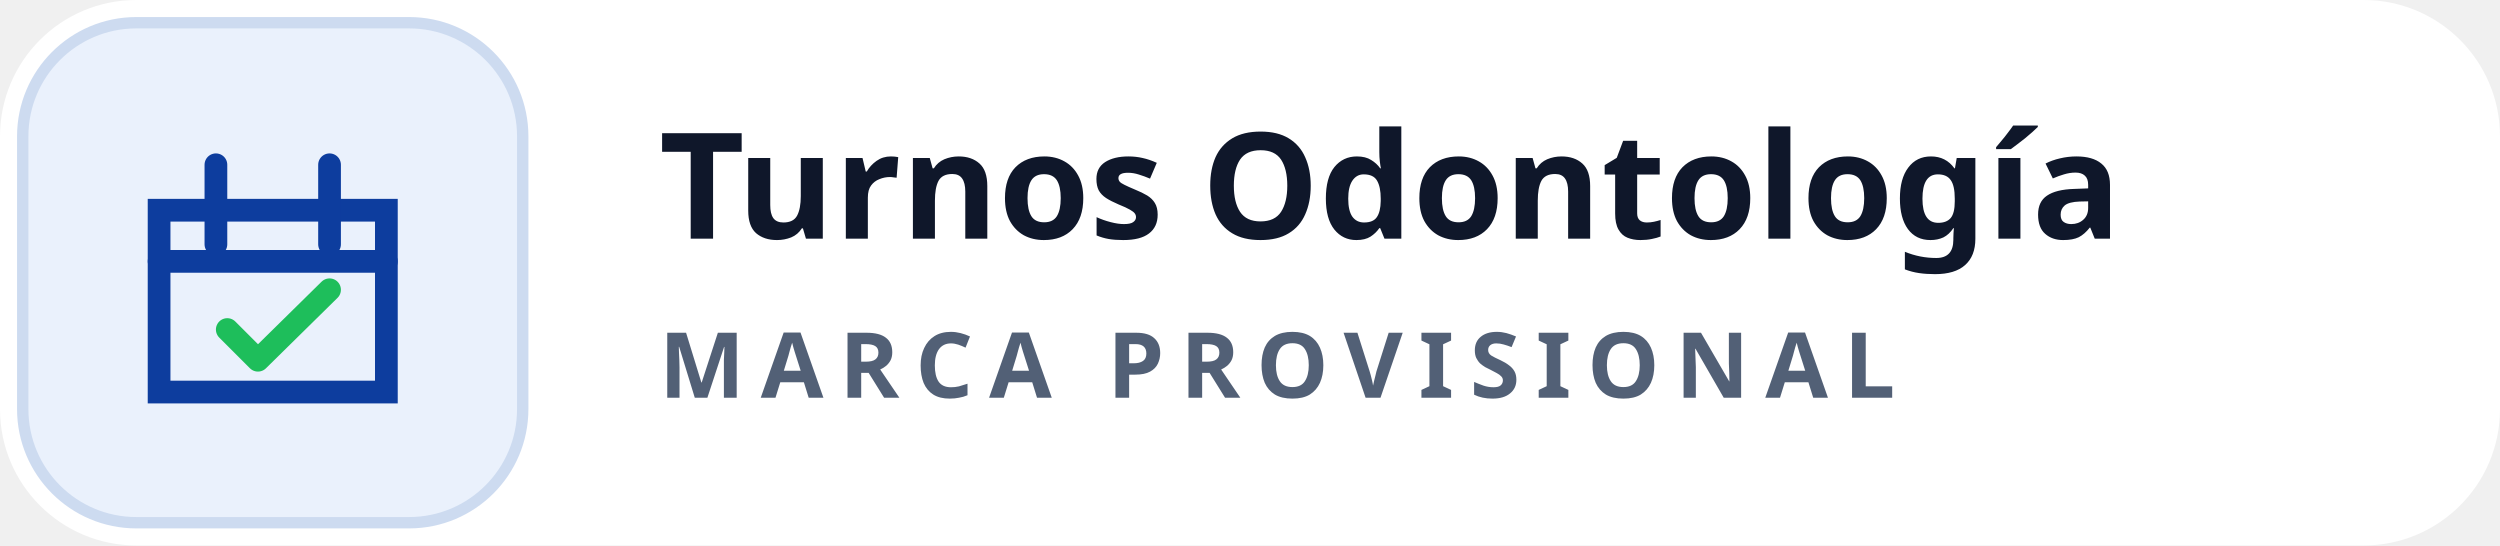
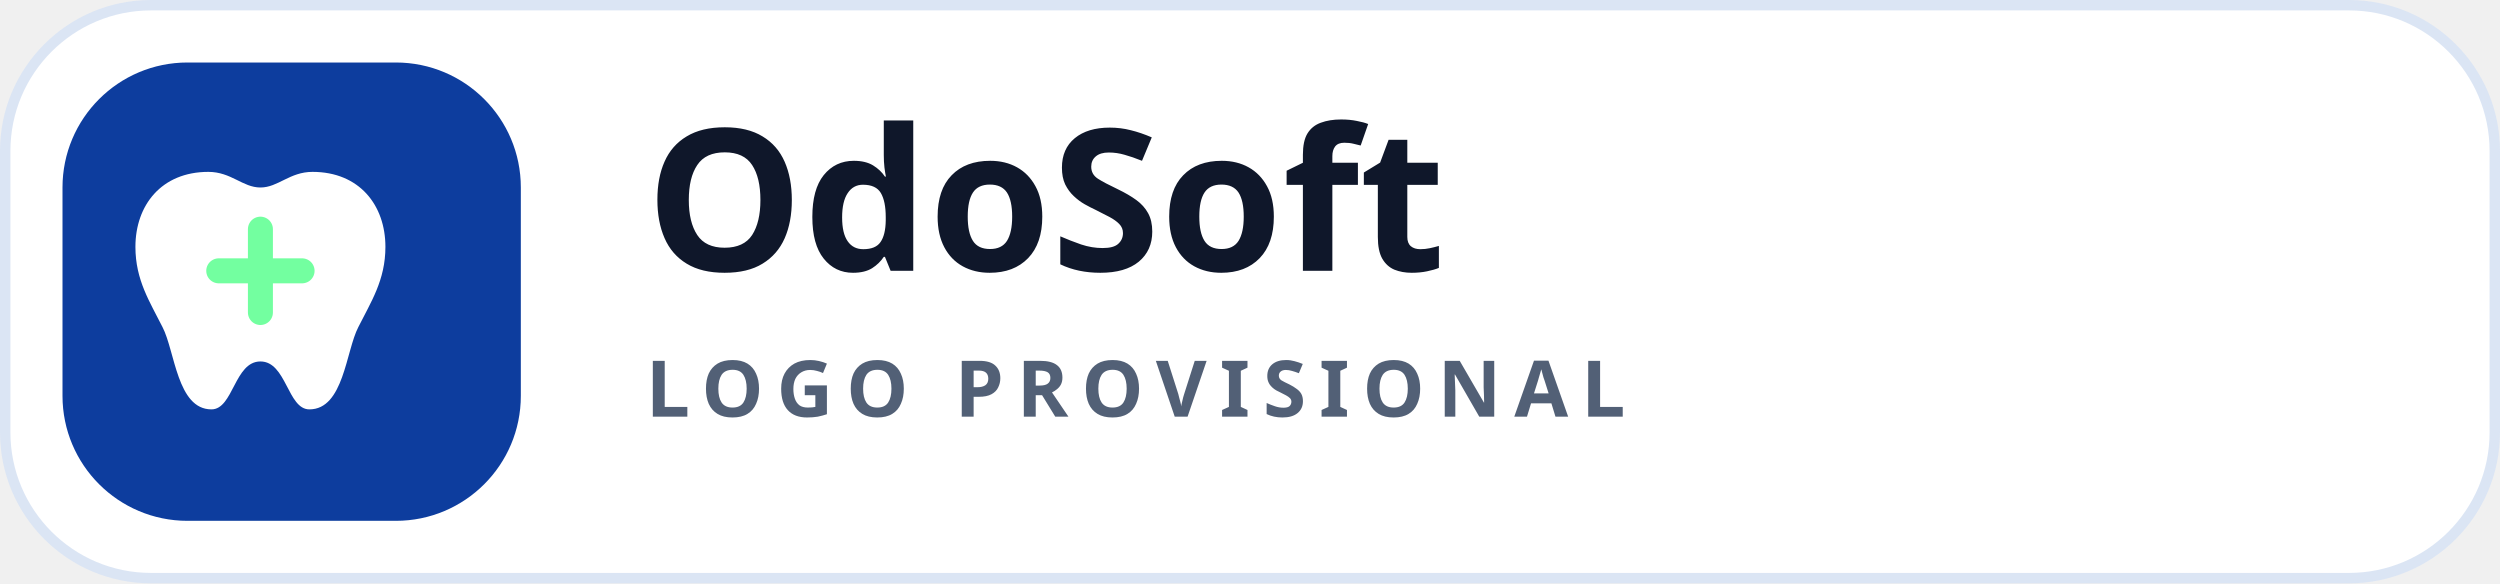
- <svg xmlns="http://www.w3.org/2000/svg" viewBox="0 0 220 48" role="img" aria-labelledby="title desc">
-   <rect width="220" height="48" rx="12" fill="#ffffff" />
-   <rect x="2" y="2" width="44" height="44" rx="10" fill="#eaf1fc" stroke="#cddbf0" />
-   <path d="M14 18.5h20v16H14z" fill="none" stroke="#0d3d9e" stroke-width="2" />
-   <path d="M14 23h20M19 14.5v7M29 14.5v7" fill="none" stroke="#0d3d9e" stroke-width="2" stroke-linecap="round" />
-   <path d="M20 29l2.7 2.7L29 25.5" fill="none" stroke="#1ebe5b" stroke-width="2" stroke-linecap="round" stroke-linejoin="round" />
-   <text x="58" y="21" fill="#0f172a" font-family="Manrope, Segoe UI, sans-serif" font-size="13" font-weight="700">Turnos Odontología</text>
-   <text x="58" y="35" fill="#526076" font-family="Manrope, Segoe UI, sans-serif" font-size="8" font-weight="600" letter-spacing="1.4">MARCA PROVISIONAL</text>
+ <svg xmlns="http://www.w3.org/2000/svg" viewBox="0 0 240 56" role="img" aria-labelledby="title desc">
+   <rect x="0.5" y="0.5" width="239" height="55" rx="14" fill="#ffffff" stroke="#dbe5f4" />
+   <rect x="6" y="6" width="44" height="44" rx="12" fill="#0d3d9e" />
+   <path d="M20 16.5c2.2 0 3.3 1.5 5 1.5s2.8-1.5 5-1.5c4.5 0 7 3.2 7 7.2 0 3.2-1.4 5.3-2.6 7.7-1.2 2.3-1.4 7.9-4.7 7.9-2.1 0-2.2-4.6-4.7-4.6s-2.6 4.6-4.7 4.6c-3.3 0-3.5-5.6-4.7-7.9-1.2-2.4-2.6-4.5-2.6-7.7 0-4 2.5-7.2 7-7.2Z" fill="#ffffff" />
+   <path d="M25 22v8M21 26h8" stroke="#73ffa0" stroke-width="2.4" stroke-linecap="round" />
+   <text x="62" y="26" fill="#0f172a" font-family="Manrope, Segoe UI, sans-serif" font-size="19" font-weight="800">OdoSoft</text>
+   <text x="62" y="40" fill="#526076" font-family="Manrope, Segoe UI, sans-serif" font-size="7.5" font-weight="700" letter-spacing="1.25">LOGO PROVISIONAL</text>
</svg>
